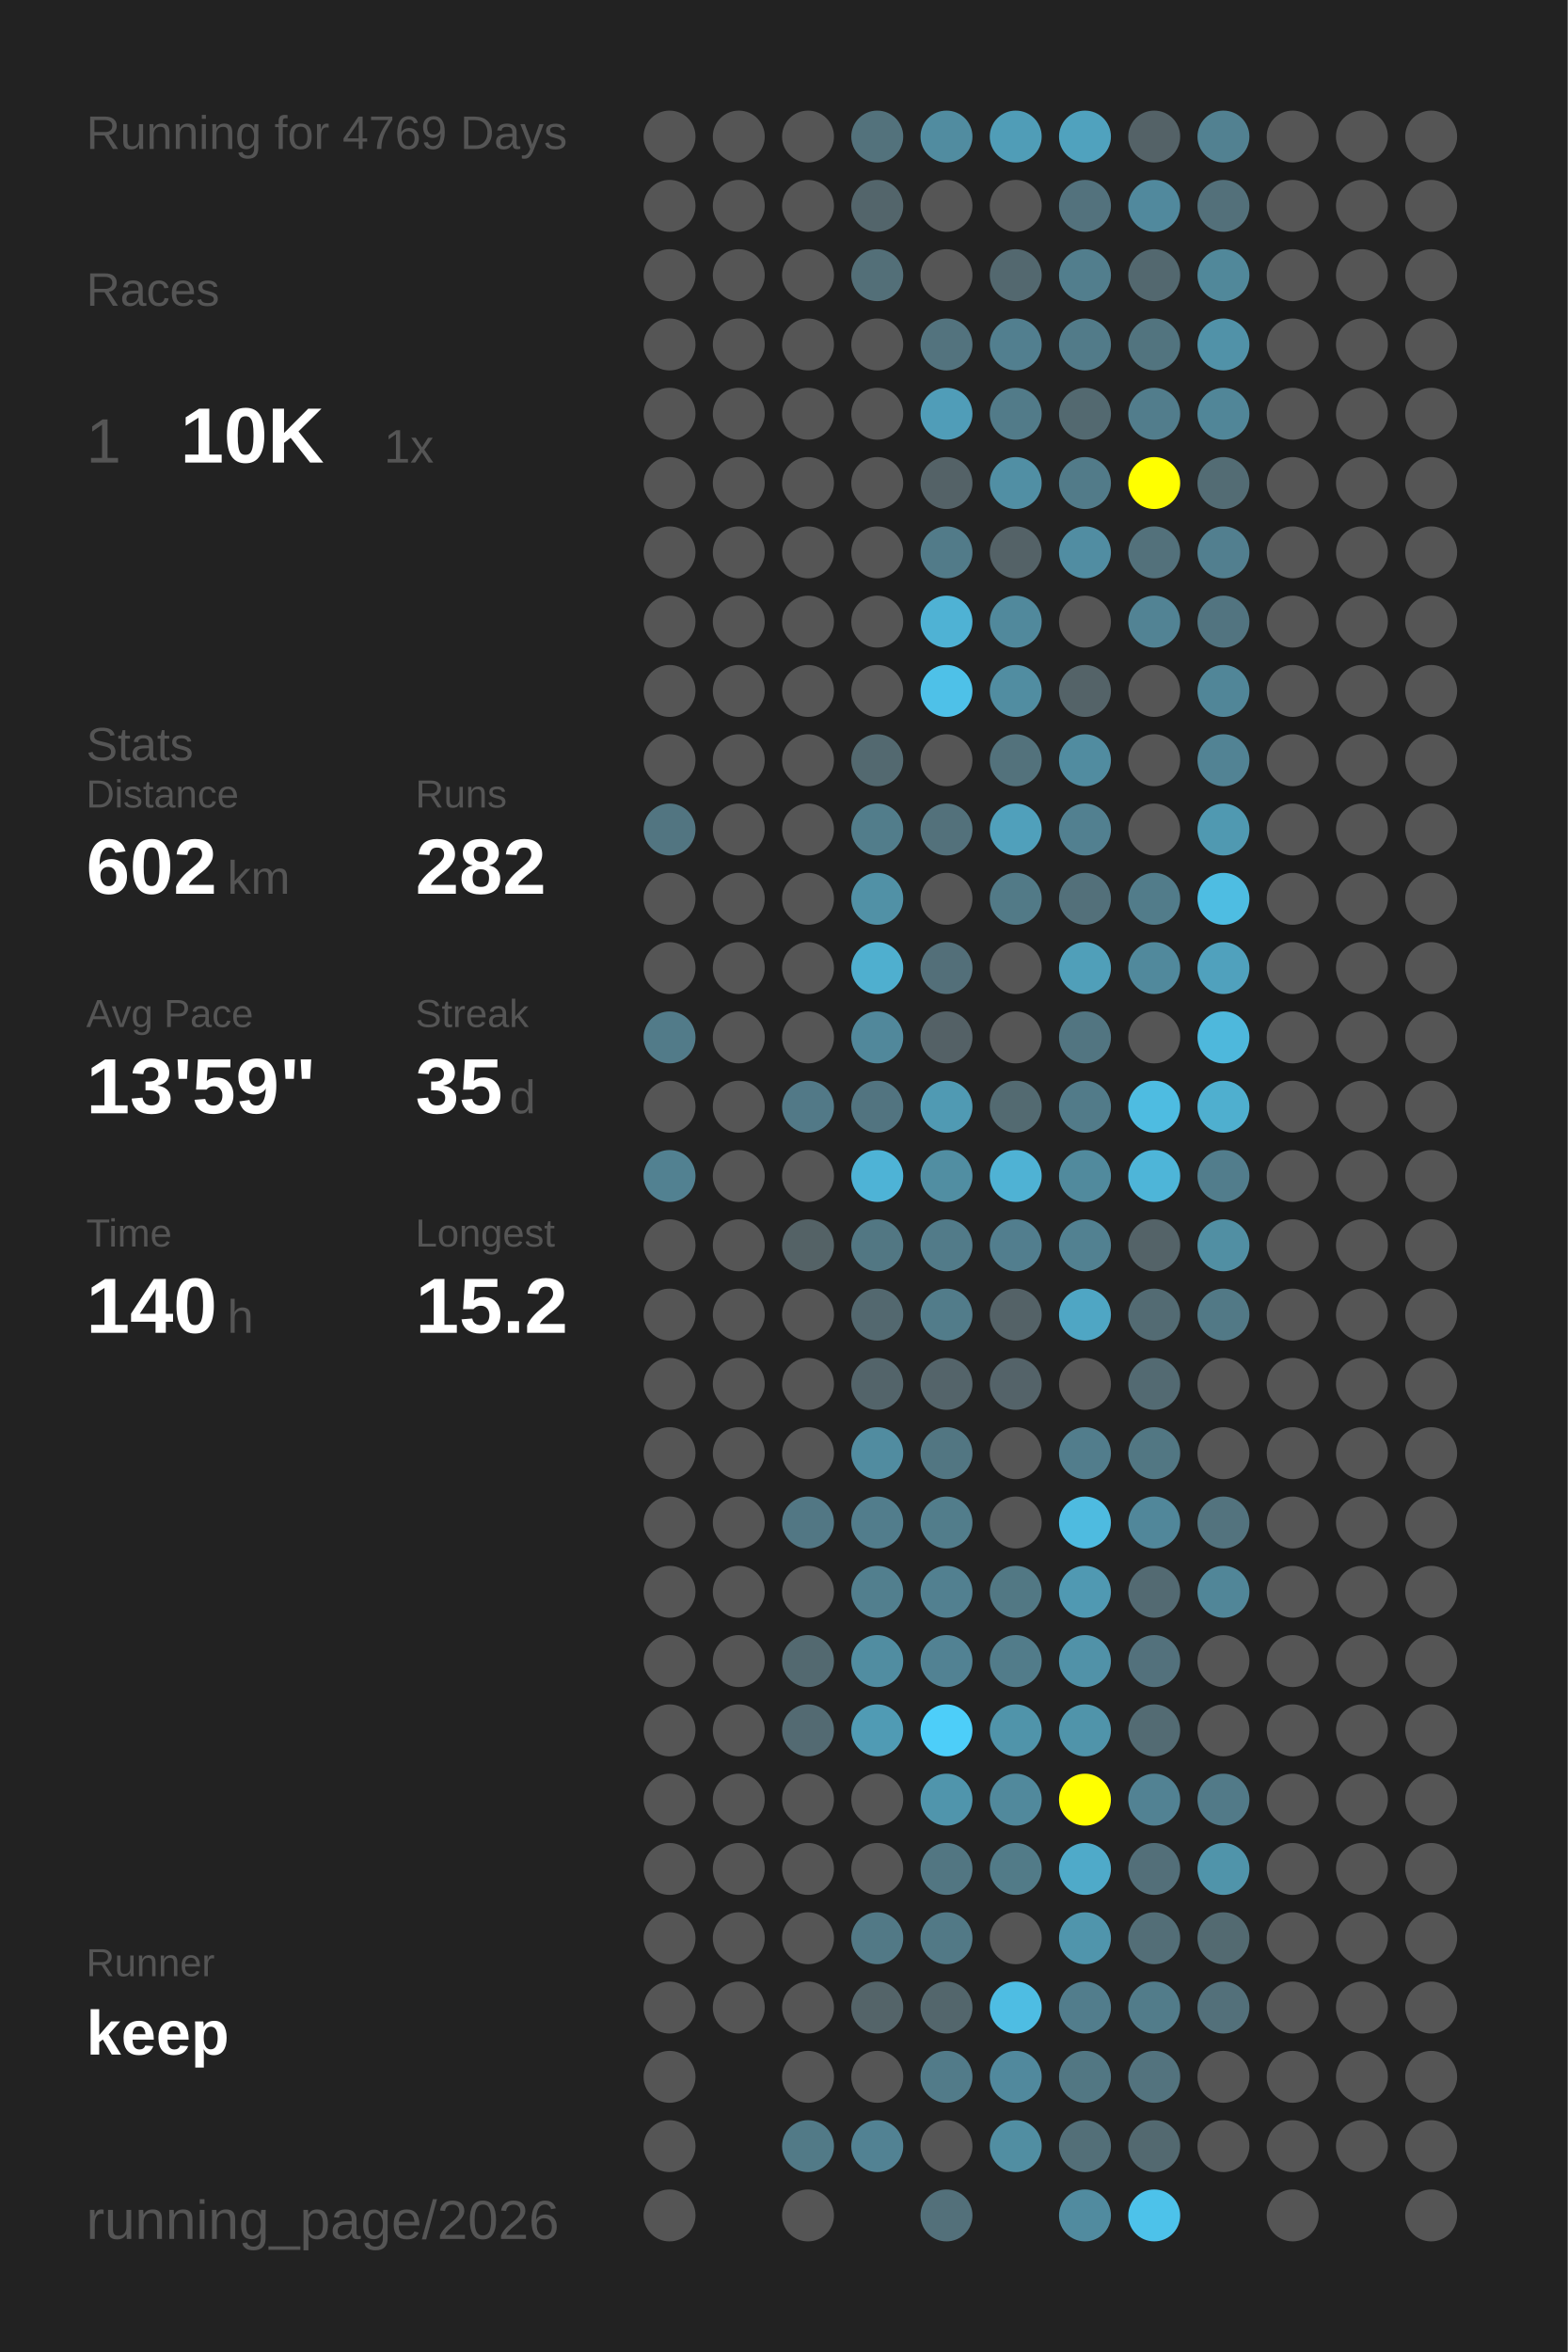
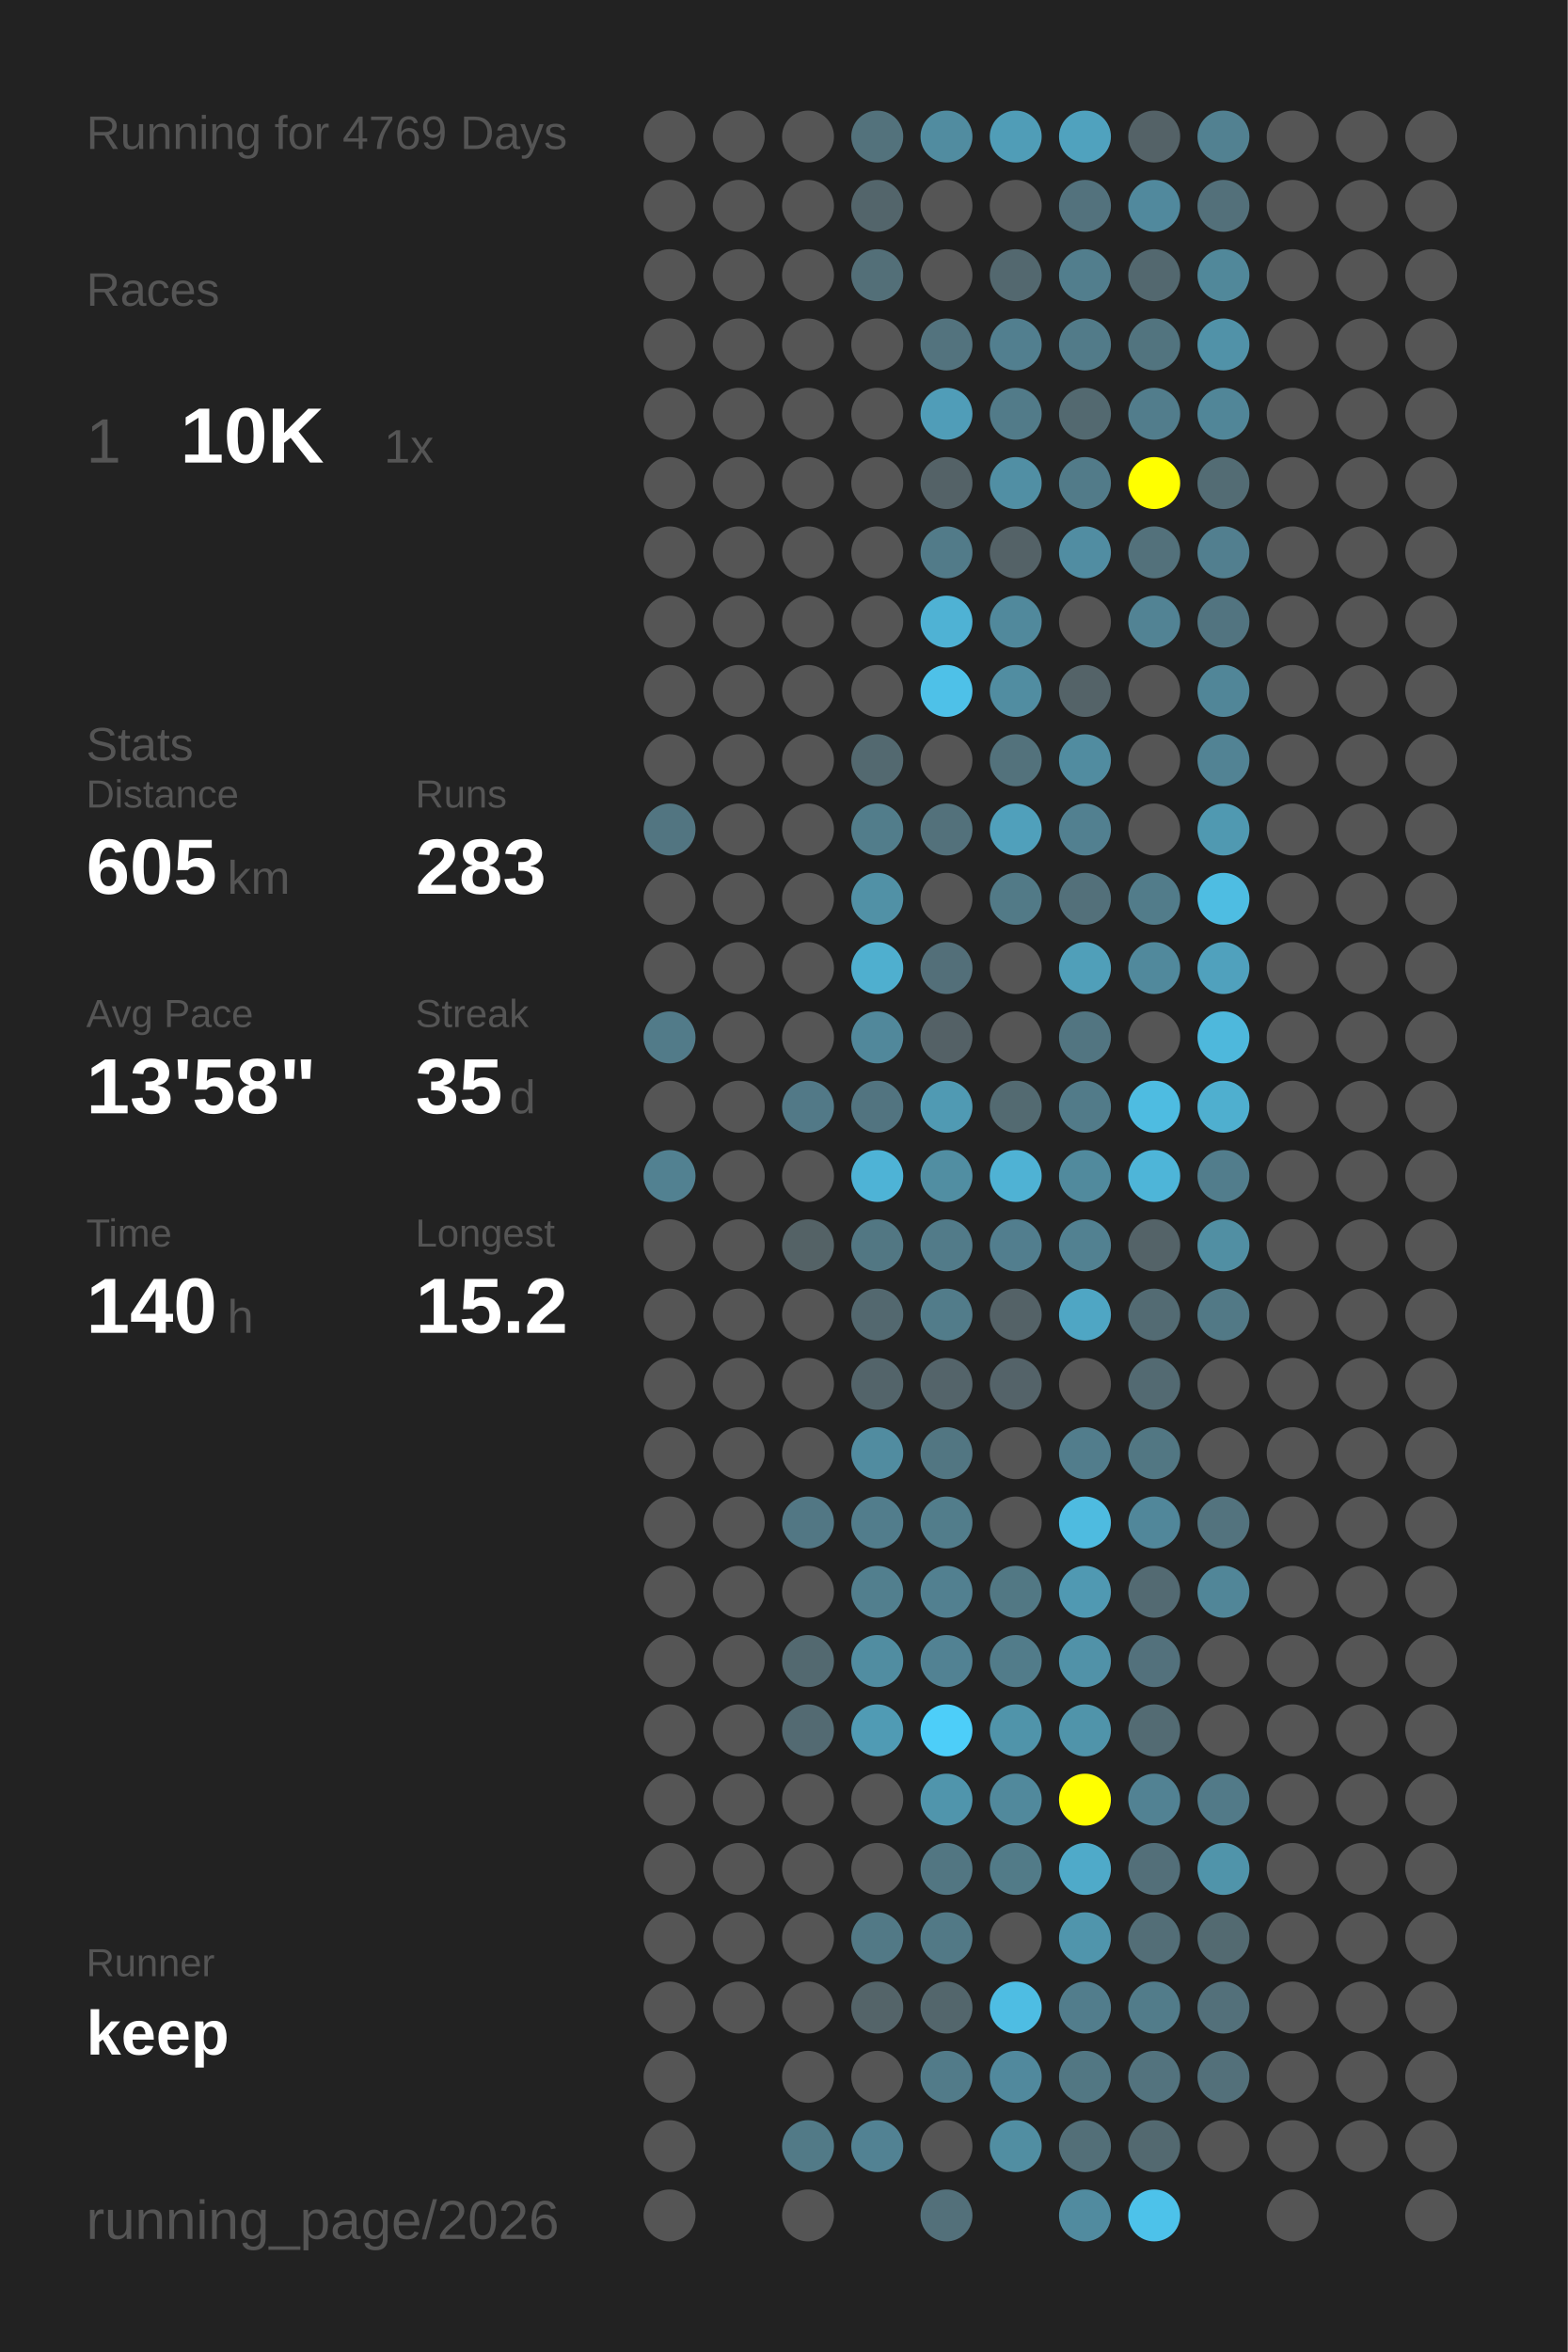
<svg xmlns="http://www.w3.org/2000/svg" baseProfile="full" height="300mm" version="1.1" viewBox="0,0,200,300" width="200mm">
  <defs />
  <rect fill="#222222" height="300" width="200" x="0" y="0" />
  <text fill="#555555" style="font-size:6px; font-family:Arial;" x="11" y="19">Running for 4769 Days</text>
  <text fill="#555555" style="font-size:6px; font-family:Arial;" x="11" y="39">Races</text>
  <text fill="#555555" style="font-size:8px; font-family:Arial;" x="11" y="59">1</text>
  <text fill="#FFFFFF" style="font-size:10px; font-family:Arial; font-weight:bold;" x="23" y="59">10K</text>
  <text fill="#555555" style="font-size:6px; font-family:Arial;" x="49" y="59">1x</text>
  <text fill="#555555" style="font-size:6px; font-family:Arial;" x="11" y="97">Stats</text>
  <text fill="#555555" style="font-size:5px; font-family:Arial;" x="11" y="103">Distance</text>
-   <text fill="#FFFFFF" style="font-size:10px; font-family:Arial; font-weight:bold;" x="11" y="114">602</text>
+   <text fill="#FFFFFF" style="font-size:10px; font-family:Arial; font-weight:bold;" x="11" y="114">605</text>
  <text fill="#555555" style="font-size:6px; font-family:Arial;" x="29" y="114">km</text>
  <text fill="#555555" style="font-size:5px; font-family:Arial;" x="53" y="103">Runs</text>
-   <text fill="#FFFFFF" style="font-size:10px; font-family:Arial; font-weight:bold;" x="53" y="114">282</text>
+   <text fill="#FFFFFF" style="font-size:10px; font-family:Arial; font-weight:bold;" x="53" y="114">283</text>
  <text fill="#555555" style="font-size:5px; font-family:Arial;" x="11" y="131">Avg Pace</text>
-   <text fill="#FFFFFF" style="font-size:10px; font-family:Arial; font-weight:bold;" x="11" y="142">13'59"</text>
+   <text fill="#FFFFFF" style="font-size:10px; font-family:Arial; font-weight:bold;" x="11" y="142">13'58"</text>
  <text fill="#555555" style="font-size:5px; font-family:Arial;" x="53" y="131">Streak</text>
  <text fill="#FFFFFF" style="font-size:10px; font-family:Arial; font-weight:bold;" x="53" y="142">35</text>
  <text fill="#555555" style="font-size:6px; font-family:Arial;" x="65" y="142">d</text>
  <text fill="#555555" style="font-size:5px; font-family:Arial;" x="11" y="159">Time</text>
  <text fill="#FFFFFF" style="font-size:10px; font-family:Arial; font-weight:bold;" x="11" y="170">140</text>
  <text fill="#555555" style="font-size:6px; font-family:Arial;" x="29" y="170">h</text>
  <text fill="#555555" style="font-size:5px; font-family:Arial;" x="53" y="159">Longest</text>
  <text fill="#FFFFFF" style="font-size:10px; font-family:Arial; font-weight:bold;" x="53" y="170">15.2</text>
  <text fill="#555555" style="font-size:5px; font-family:Arial;" x="11" y="252.065">Runner</text>
  <text fill="#FFFFFF" style="font-size:8px; font-family:Arial; font-weight:bold;" x="11" y="262.065">keep</text>
  <text fill="#555555" style="font-size:7px; font-family:Arial;" x="11" y="285.581">running_page/2026</text>
  <circle cx="85.417" cy="17.419" fill="#555555" r="3.312" />
  <circle cx="85.417" cy="26.258" fill="#555555" r="3.312" />
  <circle cx="85.417" cy="35.097" fill="#555555" r="3.312" />
  <circle cx="85.417" cy="43.935" fill="#555555" r="3.312" />
  <circle cx="85.417" cy="52.774" fill="#555555" r="3.312" />
  <circle cx="85.417" cy="61.613" fill="#555555" r="3.312" />
  <circle cx="85.417" cy="70.452" fill="#555555" r="3.312" />
  <circle cx="85.417" cy="79.29" fill="#555555" r="3.312" />
  <circle cx="85.417" cy="88.129" fill="#555555" r="3.312" />
  <circle cx="85.417" cy="96.968" fill="#555555" r="3.312" />
  <circle cx="85.417" cy="105.806" fill="#527581" r="3.312" />
  <circle cx="85.417" cy="114.645" fill="#555555" r="3.312" />
  <circle cx="85.417" cy="123.484" fill="#555555" r="3.312" />
  <circle cx="85.417" cy="132.323" fill="#527b89" r="3.312" />
  <circle cx="85.417" cy="141.161" fill="#555555" r="3.312" />
  <circle cx="85.417" cy="150" fill="#528191" r="3.312" />
  <circle cx="85.417" cy="158.839" fill="#555555" r="3.312" />
  <circle cx="85.417" cy="167.677" fill="#555555" r="3.312" />
  <circle cx="85.417" cy="176.516" fill="#555555" r="3.312" />
  <circle cx="85.417" cy="185.355" fill="#555555" r="3.312" />
  <circle cx="85.417" cy="194.194" fill="#555555" r="3.312" />
  <circle cx="85.417" cy="203.032" fill="#555555" r="3.312" />
  <circle cx="85.417" cy="211.871" fill="#555555" r="3.312" />
  <circle cx="85.417" cy="220.71" fill="#555555" r="3.312" />
  <circle cx="85.417" cy="229.548" fill="#555555" r="3.312" />
  <circle cx="85.417" cy="238.387" fill="#555555" r="3.312" />
  <circle cx="85.417" cy="247.226" fill="#555555" r="3.312" />
  <circle cx="85.417" cy="256.065" fill="#555555" r="3.312" />
  <circle cx="85.417" cy="264.903" fill="#555555" r="3.312" />
  <circle cx="85.417" cy="273.742" fill="#555555" r="3.312" />
  <circle cx="85.417" cy="282.581" fill="#555555" r="3.312" />
  <circle cx="94.25" cy="17.419" fill="#555555" r="3.312" />
  <circle cx="94.25" cy="26.258" fill="#555555" r="3.312" />
  <circle cx="94.25" cy="35.097" fill="#555555" r="3.312" />
  <circle cx="94.25" cy="43.935" fill="#555555" r="3.312" />
  <circle cx="94.25" cy="52.774" fill="#555555" r="3.312" />
  <circle cx="94.25" cy="61.613" fill="#555555" r="3.312" />
  <circle cx="94.25" cy="70.452" fill="#555555" r="3.312" />
  <circle cx="94.25" cy="79.29" fill="#555555" r="3.312" />
  <circle cx="94.25" cy="88.129" fill="#555555" r="3.312" />
  <circle cx="94.25" cy="96.968" fill="#555555" r="3.312" />
  <circle cx="94.25" cy="105.806" fill="#555555" r="3.312" />
  <circle cx="94.25" cy="114.645" fill="#555555" r="3.312" />
  <circle cx="94.25" cy="123.484" fill="#555555" r="3.312" />
  <circle cx="94.25" cy="132.323" fill="#555555" r="3.312" />
  <circle cx="94.25" cy="141.161" fill="#555555" r="3.312" />
  <circle cx="94.25" cy="150" fill="#555555" r="3.312" />
  <circle cx="94.25" cy="158.839" fill="#555555" r="3.312" />
  <circle cx="94.25" cy="167.677" fill="#555555" r="3.312" />
  <circle cx="94.25" cy="176.516" fill="#555555" r="3.312" />
  <circle cx="94.25" cy="185.355" fill="#555555" r="3.312" />
  <circle cx="94.25" cy="194.194" fill="#555555" r="3.312" />
  <circle cx="94.25" cy="203.032" fill="#555555" r="3.312" />
  <circle cx="94.25" cy="211.871" fill="#555555" r="3.312" />
  <circle cx="94.25" cy="220.71" fill="#555555" r="3.312" />
  <circle cx="94.25" cy="229.548" fill="#555555" r="3.312" />
  <circle cx="94.25" cy="238.387" fill="#555555" r="3.312" />
  <circle cx="94.25" cy="247.226" fill="#555555" r="3.312" />
  <circle cx="94.25" cy="256.065" fill="#555555" r="3.312" />
  <circle cx="103.083" cy="17.419" fill="#555555" r="3.312" />
  <circle cx="103.083" cy="26.258" fill="#555555" r="3.312" />
  <circle cx="103.083" cy="35.097" fill="#555555" r="3.312" />
  <circle cx="103.083" cy="43.935" fill="#555555" r="3.312" />
  <circle cx="103.083" cy="52.774" fill="#555555" r="3.312" />
  <circle cx="103.083" cy="61.613" fill="#555555" r="3.312" />
  <circle cx="103.083" cy="70.452" fill="#555555" r="3.312" />
  <circle cx="103.083" cy="79.29" fill="#555555" r="3.312" />
  <circle cx="103.083" cy="88.129" fill="#555555" r="3.312" />
  <circle cx="103.083" cy="96.968" fill="#555555" r="3.312" />
  <circle cx="103.083" cy="105.806" fill="#555555" r="3.312" />
  <circle cx="103.083" cy="114.645" fill="#555555" r="3.312" />
  <circle cx="103.083" cy="123.484" fill="#555555" r="3.312" />
  <circle cx="103.083" cy="132.323" fill="#555555" r="3.312" />
  <circle cx="103.083" cy="141.161" fill="#527987" r="3.312" />
  <circle cx="103.083" cy="150" fill="#555555" r="3.312" />
  <circle cx="103.083" cy="158.839" fill="#546266" r="3.312" />
  <circle cx="103.083" cy="167.677" fill="#555555" r="3.312" />
  <circle cx="103.083" cy="176.516" fill="#555555" r="3.312" />
  <circle cx="103.083" cy="185.355" fill="#555555" r="3.312" />
  <circle cx="103.083" cy="194.194" fill="#527784" r="3.312" />
  <circle cx="103.083" cy="203.032" fill="#555555" r="3.312" />
  <circle cx="103.083" cy="211.871" fill="#536970" r="3.312" />
  <circle cx="103.083" cy="220.71" fill="#536a72" r="3.312" />
  <circle cx="103.083" cy="229.548" fill="#555555" r="3.312" />
  <circle cx="103.083" cy="238.387" fill="#555555" r="3.312" />
  <circle cx="103.083" cy="247.226" fill="#555555" r="3.312" />
  <circle cx="103.083" cy="256.065" fill="#555555" r="3.312" />
  <circle cx="103.083" cy="264.903" fill="#555555" r="3.312" />
  <circle cx="103.083" cy="273.742" fill="#527a87" r="3.312" />
  <circle cx="103.083" cy="282.581" fill="#555555" r="3.312" />
  <circle cx="111.917" cy="17.419" fill="#53727c" r="3.312" />
  <circle cx="111.917" cy="26.258" fill="#53656b" r="3.312" />
  <circle cx="111.917" cy="35.097" fill="#536f78" r="3.312" />
  <circle cx="111.917" cy="43.935" fill="#555555" r="3.312" />
  <circle cx="111.917" cy="52.774" fill="#555555" r="3.312" />
  <circle cx="111.917" cy="61.613" fill="#555555" r="3.312" />
  <circle cx="111.917" cy="70.452" fill="#555555" r="3.312" />
  <circle cx="111.917" cy="79.29" fill="#555555" r="3.312" />
  <circle cx="111.917" cy="88.129" fill="#555555" r="3.312" />
  <circle cx="111.917" cy="96.968" fill="#536970" r="3.312" />
  <circle cx="111.917" cy="105.806" fill="#527d8b" r="3.312" />
  <circle cx="111.917" cy="114.645" fill="#5191a6" r="3.312" />
  <circle cx="111.917" cy="123.484" fill="#4fafcf" r="3.312" />
  <circle cx="111.917" cy="132.323" fill="#51889b" r="3.312" />
  <circle cx="111.917" cy="141.161" fill="#527480" r="3.312" />
  <circle cx="111.917" cy="150" fill="#4eb3d6" r="3.312" />
  <circle cx="111.917" cy="158.839" fill="#527783" r="3.312" />
  <circle cx="111.917" cy="167.677" fill="#53686f" r="3.312" />
  <circle cx="111.917" cy="176.516" fill="#53646a" r="3.312" />
  <circle cx="111.917" cy="185.355" fill="#518ca0" r="3.312" />
  <circle cx="111.917" cy="194.194" fill="#527d8c" r="3.312" />
  <circle cx="111.917" cy="203.032" fill="#527f8e" r="3.312" />
  <circle cx="111.917" cy="211.871" fill="#518da1" r="3.312" />
  <circle cx="111.917" cy="220.71" fill="#509bb4" r="3.312" />
  <circle cx="111.917" cy="229.548" fill="#555555" r="3.312" />
  <circle cx="111.917" cy="238.387" fill="#555555" r="3.312" />
  <circle cx="111.917" cy="247.226" fill="#527986" r="3.312" />
  <circle cx="111.917" cy="256.065" fill="#546469" r="3.312" />
  <circle cx="111.917" cy="264.903" fill="#555555" r="3.312" />
  <circle cx="111.917" cy="273.742" fill="#528293" r="3.312" />
  <circle cx="120.75" cy="17.419" fill="#518ca0" r="3.312" />
  <circle cx="120.75" cy="26.258" fill="#555555" r="3.312" />
  <circle cx="120.75" cy="35.097" fill="#555555" r="3.312" />
  <circle cx="120.75" cy="43.935" fill="#53737e" r="3.312" />
  <circle cx="120.75" cy="52.774" fill="#509db8" r="3.312" />
  <circle cx="120.75" cy="61.613" fill="#546267" r="3.312" />
  <circle cx="120.75" cy="70.452" fill="#527b89" r="3.312" />
  <circle cx="120.75" cy="79.29" fill="#4fb2d4" r="3.312" />
  <circle cx="120.75" cy="88.129" fill="#4ec1e8" r="3.312" />
  <circle cx="120.75" cy="96.968" fill="#555555" r="3.312" />
  <circle cx="120.75" cy="105.806" fill="#53717b" r="3.312" />
  <circle cx="120.75" cy="114.645" fill="#555555" r="3.312" />
  <circle cx="120.75" cy="123.484" fill="#536f79" r="3.312" />
  <circle cx="120.75" cy="132.323" fill="#546166" r="3.312" />
  <circle cx="120.75" cy="141.161" fill="#509ab3" r="3.312" />
  <circle cx="120.75" cy="150" fill="#518ea2" r="3.312" />
  <circle cx="120.75" cy="158.839" fill="#527b89" r="3.312" />
  <circle cx="120.75" cy="167.677" fill="#527c8a" r="3.312" />
  <circle cx="120.75" cy="176.516" fill="#54646a" r="3.312" />
  <circle cx="120.75" cy="185.355" fill="#527682" r="3.312" />
  <circle cx="120.75" cy="194.194" fill="#527d8b" r="3.312" />
  <circle cx="120.75" cy="203.032" fill="#528090" r="3.312" />
  <circle cx="120.75" cy="211.871" fill="#528293" r="3.312" />
  <circle cx="120.75" cy="220.71" fill="#4dcef9" r="3.312" />
  <circle cx="120.75" cy="229.548" fill="#5095ac" r="3.312" />
  <circle cx="120.75" cy="238.387" fill="#527682" r="3.312" />
  <circle cx="120.75" cy="247.226" fill="#527986" r="3.312" />
  <circle cx="120.75" cy="256.065" fill="#53666c" r="3.312" />
  <circle cx="120.75" cy="264.903" fill="#527b89" r="3.312" />
  <circle cx="120.75" cy="273.742" fill="#555555" r="3.312" />
  <circle cx="120.75" cy="282.581" fill="#53707a" r="3.312" />
  <circle cx="129.583" cy="17.419" fill="#509db7" r="3.312" />
  <circle cx="129.583" cy="26.258" fill="#555555" r="3.312" />
  <circle cx="129.583" cy="35.097" fill="#53686f" r="3.312" />
  <circle cx="129.583" cy="43.935" fill="#527f8f" r="3.312" />
  <circle cx="129.583" cy="52.774" fill="#527b89" r="3.312" />
  <circle cx="129.583" cy="61.613" fill="#518fa4" r="3.312" />
  <circle cx="129.583" cy="70.452" fill="#546267" r="3.312" />
  <circle cx="129.583" cy="79.29" fill="#51899c" r="3.312" />
  <circle cx="129.583" cy="88.129" fill="#518da1" r="3.312" />
  <circle cx="129.583" cy="96.968" fill="#53727c" r="3.312" />
  <circle cx="129.583" cy="105.806" fill="#50a0bb" r="3.312" />
  <circle cx="129.583" cy="114.645" fill="#527a87" r="3.312" />
  <circle cx="129.583" cy="123.484" fill="#555555" r="3.312" />
  <circle cx="129.583" cy="132.323" fill="#555555" r="3.312" />
  <circle cx="129.583" cy="141.161" fill="#536a71" r="3.312" />
  <circle cx="129.583" cy="150" fill="#4fb2d4" r="3.312" />
  <circle cx="129.583" cy="158.839" fill="#527e8e" r="3.312" />
  <circle cx="129.583" cy="167.677" fill="#546267" r="3.312" />
  <circle cx="129.583" cy="176.516" fill="#546369" r="3.312" />
  <circle cx="129.583" cy="185.355" fill="#555555" r="3.312" />
  <circle cx="129.583" cy="194.194" fill="#555555" r="3.312" />
  <circle cx="129.583" cy="203.032" fill="#527884" r="3.312" />
  <circle cx="129.583" cy="211.871" fill="#527c8a" r="3.312" />
  <circle cx="129.583" cy="220.71" fill="#5094aa" r="3.312" />
  <circle cx="129.583" cy="229.548" fill="#51899c" r="3.312" />
  <circle cx="129.583" cy="238.387" fill="#527b88" r="3.312" />
  <circle cx="129.583" cy="247.226" fill="#555555" r="3.312" />
  <circle cx="129.583" cy="256.065" fill="#4ebde3" r="3.312" />
  <circle cx="129.583" cy="264.903" fill="#51899d" r="3.312" />
  <circle cx="129.583" cy="273.742" fill="#518ea2" r="3.312" />
  <circle cx="138.417" cy="17.419" fill="#50a2be" r="3.312" />
  <circle cx="138.417" cy="26.258" fill="#53727d" r="3.312" />
  <circle cx="138.417" cy="35.097" fill="#527e8d" r="3.312" />
  <circle cx="138.417" cy="43.935" fill="#527b89" r="3.312" />
  <circle cx="138.417" cy="52.774" fill="#536970" r="3.312" />
  <circle cx="138.417" cy="61.613" fill="#527b89" r="3.312" />
  <circle cx="138.417" cy="70.452" fill="#518da2" r="3.312" />
  <circle cx="138.417" cy="79.29" fill="#555555" r="3.312" />
  <circle cx="138.417" cy="88.129" fill="#546368" r="3.312" />
  <circle cx="138.417" cy="96.968" fill="#518ca0" r="3.312" />
  <circle cx="138.417" cy="105.806" fill="#528090" r="3.312" />
  <circle cx="138.417" cy="114.645" fill="#53707a" r="3.312" />
  <circle cx="138.417" cy="123.484" fill="#509fb9" r="3.312" />
  <circle cx="138.417" cy="132.323" fill="#527581" r="3.312" />
  <circle cx="138.417" cy="141.161" fill="#527b89" r="3.312" />
  <circle cx="138.417" cy="150" fill="#518a9d" r="3.312" />
  <circle cx="138.417" cy="158.839" fill="#528191" r="3.312" />
  <circle cx="138.417" cy="167.677" fill="#4fa6c4" r="3.312" />
  <circle cx="138.417" cy="176.516" fill="#555555" r="3.312" />
  <circle cx="138.417" cy="185.355" fill="#527d8c" r="3.312" />
  <circle cx="138.417" cy="194.194" fill="#4ebbe0" r="3.312" />
  <circle cx="138.417" cy="203.032" fill="#5099b2" r="3.312" />
  <circle cx="138.417" cy="211.871" fill="#5192a8" r="3.312" />
  <circle cx="138.417" cy="220.71" fill="#5094aa" r="3.312" />
  <circle cx="138.417" cy="229.548" fill="#FFFF00" r="3.312" />
  <circle cx="138.417" cy="238.387" fill="#4faac9" r="3.312" />
  <circle cx="138.417" cy="247.226" fill="#5095ac" r="3.312" />
  <circle cx="138.417" cy="256.065" fill="#527d8c" r="3.312" />
  <circle cx="138.417" cy="264.903" fill="#527783" r="3.312" />
  <circle cx="138.417" cy="273.742" fill="#536f78" r="3.312" />
  <circle cx="138.417" cy="282.581" fill="#518b9f" r="3.312" />
  <circle cx="147.25" cy="17.419" fill="#546267" r="3.312" />
  <circle cx="147.25" cy="26.258" fill="#51899d" r="3.312" />
  <circle cx="147.25" cy="35.097" fill="#53686f" r="3.312" />
  <circle cx="147.25" cy="43.935" fill="#52747f" r="3.312" />
  <circle cx="147.25" cy="52.774" fill="#527d8c" r="3.312" />
  <circle cx="147.25" cy="61.613" fill="#FFFF00" r="3.312" />
  <circle cx="147.25" cy="70.452" fill="#53717b" r="3.312" />
  <circle cx="147.25" cy="79.29" fill="#528394" r="3.312" />
  <circle cx="147.25" cy="88.129" fill="#555555" r="3.312" />
  <circle cx="147.25" cy="96.968" fill="#555555" r="3.312" />
  <circle cx="147.25" cy="105.806" fill="#555555" r="3.312" />
  <circle cx="147.25" cy="114.645" fill="#527c8a" r="3.312" />
  <circle cx="147.25" cy="123.484" fill="#51899c" r="3.312" />
  <circle cx="147.25" cy="132.323" fill="#555555" r="3.312" />
  <circle cx="147.25" cy="141.161" fill="#4ebce1" r="3.312" />
  <circle cx="147.25" cy="150" fill="#4eb5d8" r="3.312" />
  <circle cx="147.25" cy="158.839" fill="#546368" r="3.312" />
  <circle cx="147.25" cy="167.677" fill="#536b73" r="3.312" />
  <circle cx="147.25" cy="176.516" fill="#536a72" r="3.312" />
  <circle cx="147.25" cy="185.355" fill="#527783" r="3.312" />
  <circle cx="147.25" cy="194.194" fill="#51879a" r="3.312" />
  <circle cx="147.25" cy="203.032" fill="#536a72" r="3.312" />
  <circle cx="147.25" cy="211.871" fill="#53717c" r="3.312" />
  <circle cx="147.25" cy="220.71" fill="#536b73" r="3.312" />
  <circle cx="147.25" cy="229.548" fill="#528293" r="3.312" />
  <circle cx="147.25" cy="238.387" fill="#536f79" r="3.312" />
  <circle cx="147.25" cy="247.226" fill="#536e77" r="3.312" />
  <circle cx="147.25" cy="256.065" fill="#527c8a" r="3.312" />
  <circle cx="147.25" cy="264.903" fill="#53737e" r="3.312" />
  <circle cx="147.25" cy="273.742" fill="#536970" r="3.312" />
  <circle cx="147.25" cy="282.581" fill="#4dc2ea" r="3.312" />
  <circle cx="156.083" cy="17.419" fill="#528191" r="3.312" />
  <circle cx="156.083" cy="26.258" fill="#53707a" r="3.312" />
  <circle cx="156.083" cy="35.097" fill="#51889a" r="3.312" />
  <circle cx="156.083" cy="43.935" fill="#5192a8" r="3.312" />
  <circle cx="156.083" cy="52.774" fill="#518698" r="3.312" />
  <circle cx="156.083" cy="61.613" fill="#536c74" r="3.312" />
  <circle cx="156.083" cy="70.452" fill="#527f8f" r="3.312" />
  <circle cx="156.083" cy="79.29" fill="#527480" r="3.312" />
  <circle cx="156.083" cy="88.129" fill="#518698" r="3.312" />
  <circle cx="156.083" cy="96.968" fill="#528394" r="3.312" />
  <circle cx="156.083" cy="105.806" fill="#5099b1" r="3.312" />
  <circle cx="156.083" cy="114.645" fill="#4ebde2" r="3.312" />
  <circle cx="156.083" cy="123.484" fill="#50a1bd" r="3.312" />
  <circle cx="156.083" cy="132.323" fill="#4eb8dc" r="3.312" />
  <circle cx="156.083" cy="141.161" fill="#4fafcf" r="3.312" />
  <circle cx="156.083" cy="150" fill="#527d8c" r="3.312" />
  <circle cx="156.083" cy="158.839" fill="#518fa3" r="3.312" />
  <circle cx="156.083" cy="167.677" fill="#527986" r="3.312" />
  <circle cx="156.083" cy="176.516" fill="#555555" r="3.312" />
  <circle cx="156.083" cy="185.355" fill="#555555" r="3.312" />
  <circle cx="156.083" cy="194.194" fill="#53737e" r="3.312" />
  <circle cx="156.083" cy="203.032" fill="#518698" r="3.312" />
  <circle cx="156.083" cy="211.871" fill="#555555" r="3.312" />
  <circle cx="156.083" cy="220.71" fill="#555555" r="3.312" />
  <circle cx="156.083" cy="229.548" fill="#527a88" r="3.312" />
  <circle cx="156.083" cy="238.387" fill="#5094aa" r="3.312" />
  <circle cx="156.083" cy="247.226" fill="#536a71" r="3.312" />
  <circle cx="156.083" cy="256.065" fill="#53707a" r="3.312" />
-   <circle cx="156.083" cy="264.903" fill="#555555" r="3.312" />
+   <circle cx="156.083" cy="264.903" fill="#53707a" r="3.312" />
  <circle cx="156.083" cy="273.742" fill="#555555" r="3.312" />
  <circle cx="164.917" cy="17.419" fill="#555555" r="3.312" />
  <circle cx="164.917" cy="26.258" fill="#555555" r="3.312" />
  <circle cx="164.917" cy="35.097" fill="#555555" r="3.312" />
  <circle cx="164.917" cy="43.935" fill="#555555" r="3.312" />
  <circle cx="164.917" cy="52.774" fill="#555555" r="3.312" />
  <circle cx="164.917" cy="61.613" fill="#555555" r="3.312" />
  <circle cx="164.917" cy="70.452" fill="#555555" r="3.312" />
  <circle cx="164.917" cy="79.29" fill="#555555" r="3.312" />
  <circle cx="164.917" cy="88.129" fill="#555555" r="3.312" />
  <circle cx="164.917" cy="96.968" fill="#555555" r="3.312" />
  <circle cx="164.917" cy="105.806" fill="#555555" r="3.312" />
  <circle cx="164.917" cy="114.645" fill="#555555" r="3.312" />
  <circle cx="164.917" cy="123.484" fill="#555555" r="3.312" />
  <circle cx="164.917" cy="132.323" fill="#555555" r="3.312" />
  <circle cx="164.917" cy="141.161" fill="#555555" r="3.312" />
  <circle cx="164.917" cy="150" fill="#555555" r="3.312" />
  <circle cx="164.917" cy="158.839" fill="#555555" r="3.312" />
  <circle cx="164.917" cy="167.677" fill="#555555" r="3.312" />
  <circle cx="164.917" cy="176.516" fill="#555555" r="3.312" />
  <circle cx="164.917" cy="185.355" fill="#555555" r="3.312" />
  <circle cx="164.917" cy="194.194" fill="#555555" r="3.312" />
  <circle cx="164.917" cy="203.032" fill="#555555" r="3.312" />
  <circle cx="164.917" cy="211.871" fill="#555555" r="3.312" />
  <circle cx="164.917" cy="220.71" fill="#555555" r="3.312" />
  <circle cx="164.917" cy="229.548" fill="#555555" r="3.312" />
  <circle cx="164.917" cy="238.387" fill="#555555" r="3.312" />
  <circle cx="164.917" cy="247.226" fill="#555555" r="3.312" />
  <circle cx="164.917" cy="256.065" fill="#555555" r="3.312" />
  <circle cx="164.917" cy="264.903" fill="#555555" r="3.312" />
  <circle cx="164.917" cy="273.742" fill="#555555" r="3.312" />
  <circle cx="164.917" cy="282.581" fill="#555555" r="3.312" />
  <circle cx="173.75" cy="17.419" fill="#555555" r="3.312" />
  <circle cx="173.75" cy="26.258" fill="#555555" r="3.312" />
  <circle cx="173.75" cy="35.097" fill="#555555" r="3.312" />
  <circle cx="173.75" cy="43.935" fill="#555555" r="3.312" />
  <circle cx="173.75" cy="52.774" fill="#555555" r="3.312" />
  <circle cx="173.75" cy="61.613" fill="#555555" r="3.312" />
  <circle cx="173.75" cy="70.452" fill="#555555" r="3.312" />
  <circle cx="173.75" cy="79.29" fill="#555555" r="3.312" />
  <circle cx="173.75" cy="88.129" fill="#555555" r="3.312" />
  <circle cx="173.75" cy="96.968" fill="#555555" r="3.312" />
  <circle cx="173.75" cy="105.806" fill="#555555" r="3.312" />
  <circle cx="173.75" cy="114.645" fill="#555555" r="3.312" />
  <circle cx="173.75" cy="123.484" fill="#555555" r="3.312" />
  <circle cx="173.75" cy="132.323" fill="#555555" r="3.312" />
  <circle cx="173.75" cy="141.161" fill="#555555" r="3.312" />
  <circle cx="173.75" cy="150" fill="#555555" r="3.312" />
  <circle cx="173.75" cy="158.839" fill="#555555" r="3.312" />
  <circle cx="173.75" cy="167.677" fill="#555555" r="3.312" />
  <circle cx="173.75" cy="176.516" fill="#555555" r="3.312" />
  <circle cx="173.75" cy="185.355" fill="#555555" r="3.312" />
  <circle cx="173.75" cy="194.194" fill="#555555" r="3.312" />
  <circle cx="173.75" cy="203.032" fill="#555555" r="3.312" />
  <circle cx="173.75" cy="211.871" fill="#555555" r="3.312" />
  <circle cx="173.75" cy="220.71" fill="#555555" r="3.312" />
  <circle cx="173.75" cy="229.548" fill="#555555" r="3.312" />
  <circle cx="173.75" cy="238.387" fill="#555555" r="3.312" />
  <circle cx="173.75" cy="247.226" fill="#555555" r="3.312" />
  <circle cx="173.75" cy="256.065" fill="#555555" r="3.312" />
  <circle cx="173.75" cy="264.903" fill="#555555" r="3.312" />
  <circle cx="173.75" cy="273.742" fill="#555555" r="3.312" />
  <circle cx="182.583" cy="17.419" fill="#555555" r="3.312" />
  <circle cx="182.583" cy="26.258" fill="#555555" r="3.312" />
  <circle cx="182.583" cy="35.097" fill="#555555" r="3.312" />
  <circle cx="182.583" cy="43.935" fill="#555555" r="3.312" />
  <circle cx="182.583" cy="52.774" fill="#555555" r="3.312" />
  <circle cx="182.583" cy="61.613" fill="#555555" r="3.312" />
  <circle cx="182.583" cy="70.452" fill="#555555" r="3.312" />
  <circle cx="182.583" cy="79.29" fill="#555555" r="3.312" />
  <circle cx="182.583" cy="88.129" fill="#555555" r="3.312" />
  <circle cx="182.583" cy="96.968" fill="#555555" r="3.312" />
  <circle cx="182.583" cy="105.806" fill="#555555" r="3.312" />
  <circle cx="182.583" cy="114.645" fill="#555555" r="3.312" />
  <circle cx="182.583" cy="123.484" fill="#555555" r="3.312" />
  <circle cx="182.583" cy="132.323" fill="#555555" r="3.312" />
  <circle cx="182.583" cy="141.161" fill="#555555" r="3.312" />
  <circle cx="182.583" cy="150" fill="#555555" r="3.312" />
  <circle cx="182.583" cy="158.839" fill="#555555" r="3.312" />
  <circle cx="182.583" cy="167.677" fill="#555555" r="3.312" />
  <circle cx="182.583" cy="176.516" fill="#555555" r="3.312" />
  <circle cx="182.583" cy="185.355" fill="#555555" r="3.312" />
  <circle cx="182.583" cy="194.194" fill="#555555" r="3.312" />
  <circle cx="182.583" cy="203.032" fill="#555555" r="3.312" />
  <circle cx="182.583" cy="211.871" fill="#555555" r="3.312" />
  <circle cx="182.583" cy="220.71" fill="#555555" r="3.312" />
  <circle cx="182.583" cy="229.548" fill="#555555" r="3.312" />
  <circle cx="182.583" cy="238.387" fill="#555555" r="3.312" />
  <circle cx="182.583" cy="247.226" fill="#555555" r="3.312" />
  <circle cx="182.583" cy="256.065" fill="#555555" r="3.312" />
  <circle cx="182.583" cy="264.903" fill="#555555" r="3.312" />
  <circle cx="182.583" cy="273.742" fill="#555555" r="3.312" />
  <circle cx="182.583" cy="282.581" fill="#555555" r="3.312" />
</svg>
